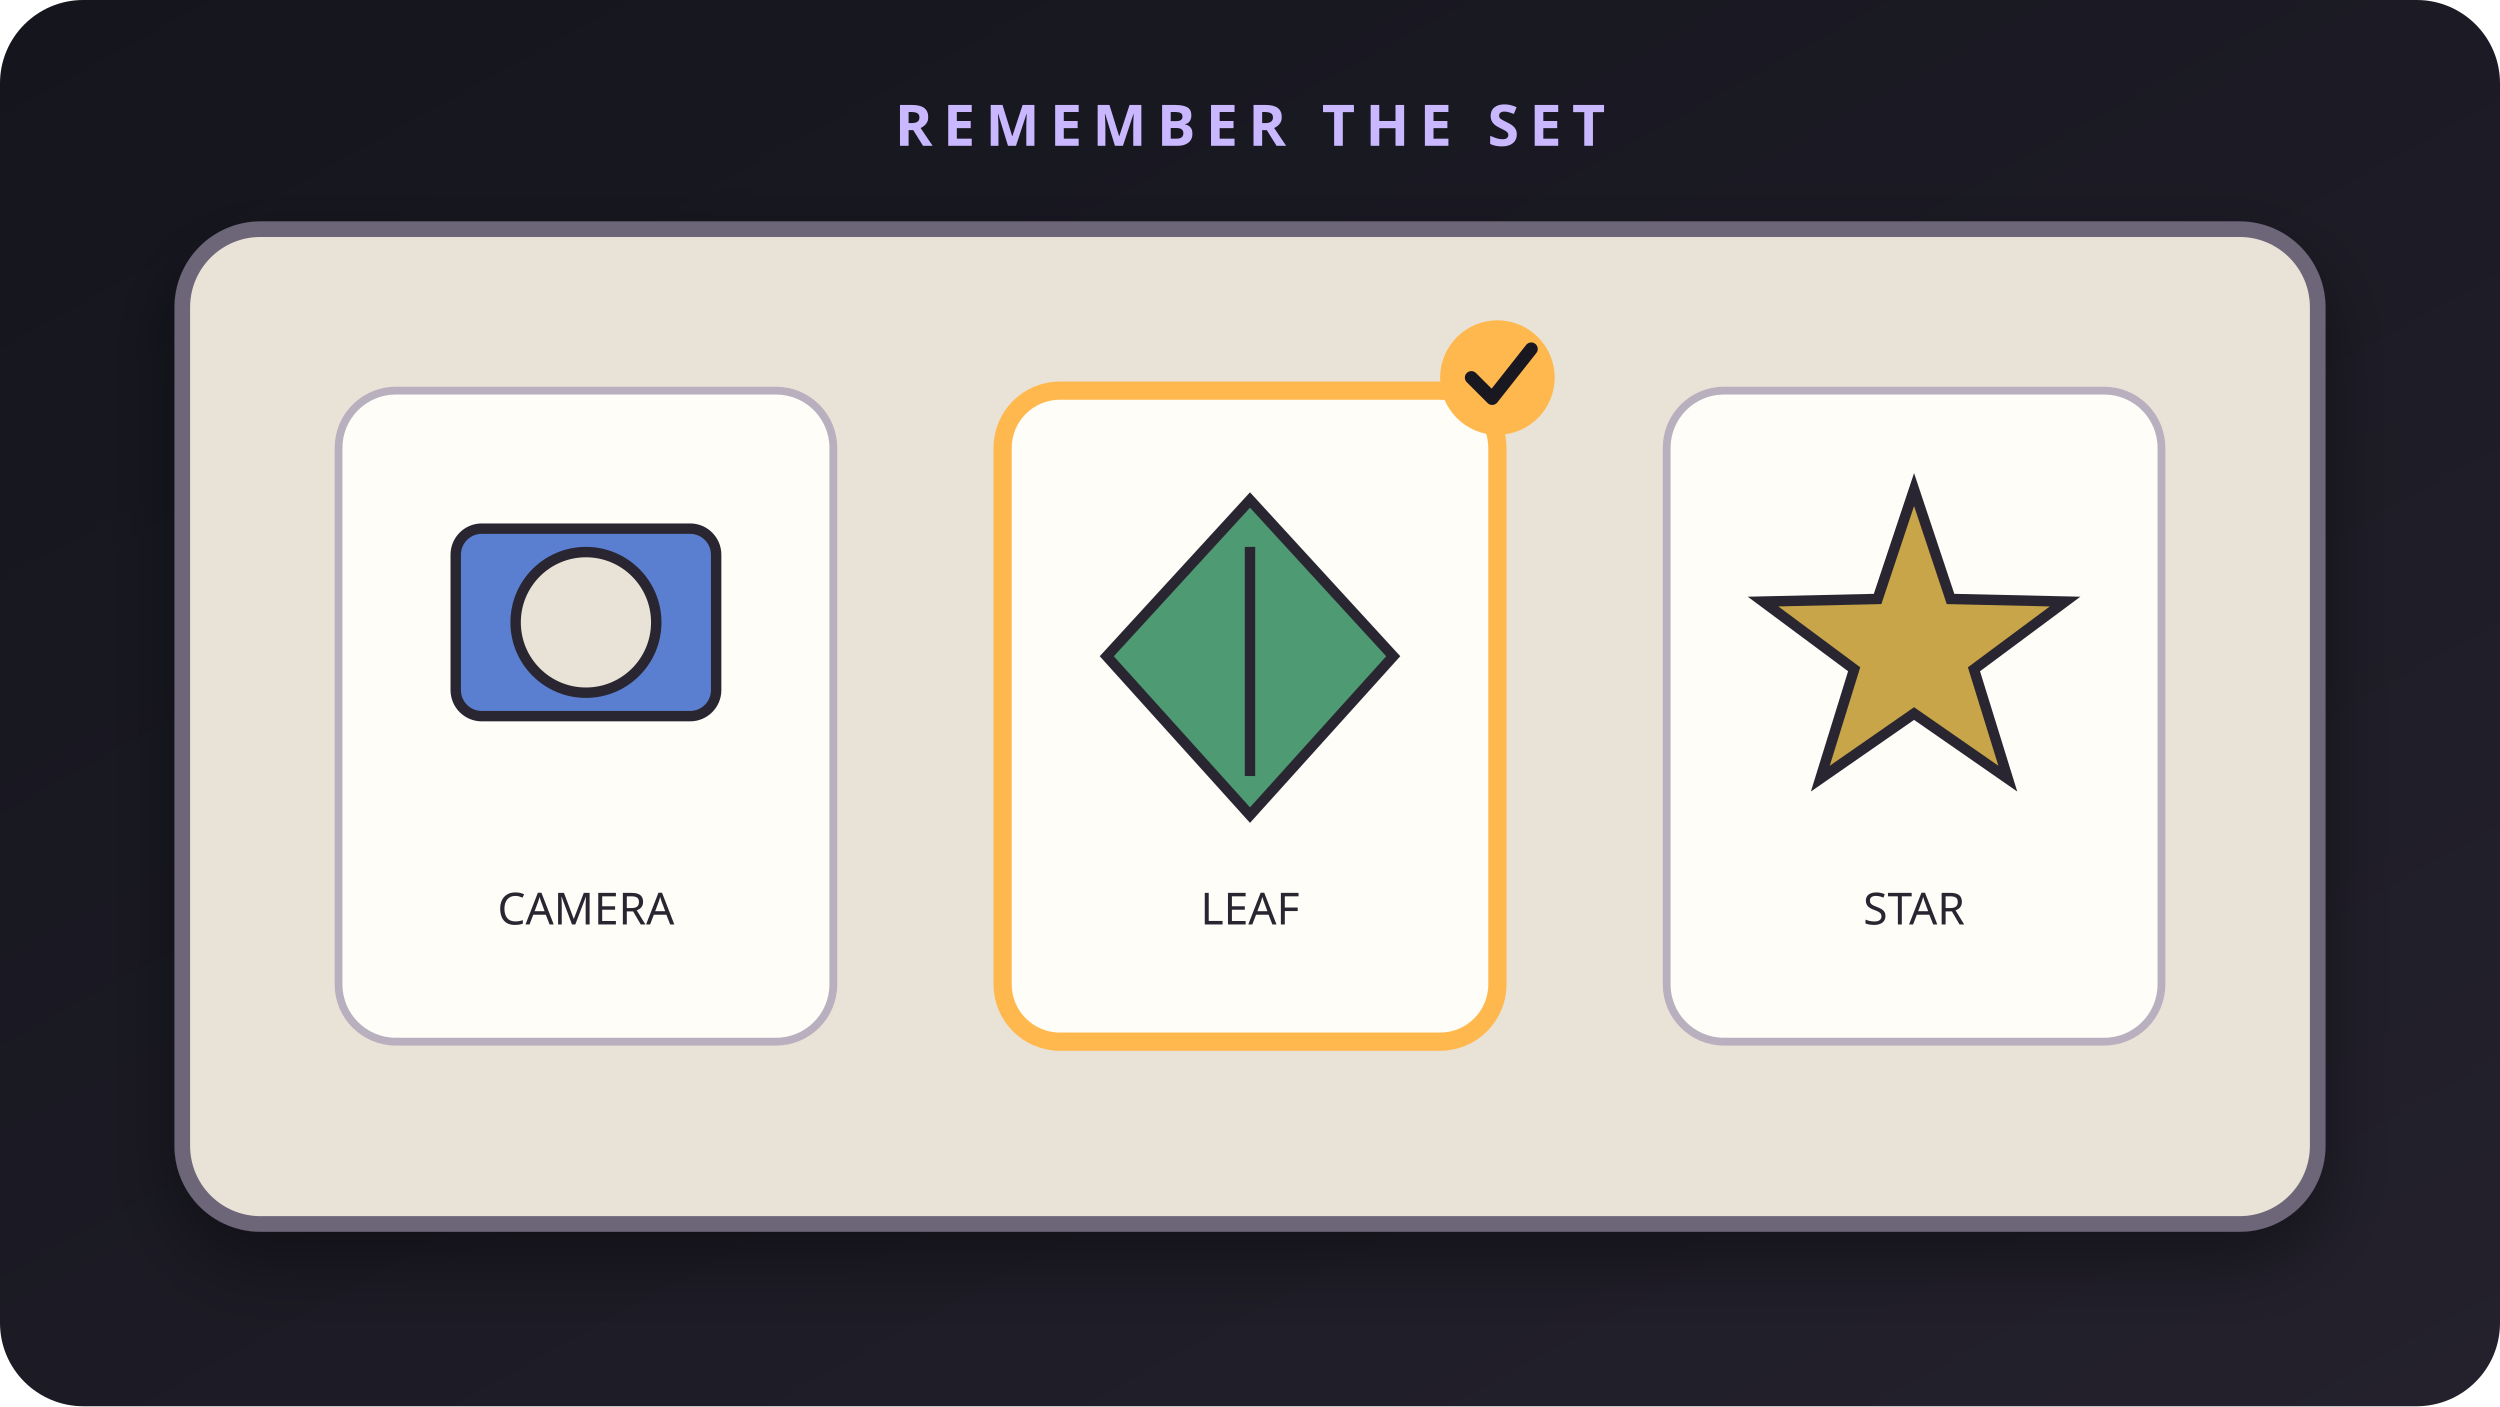
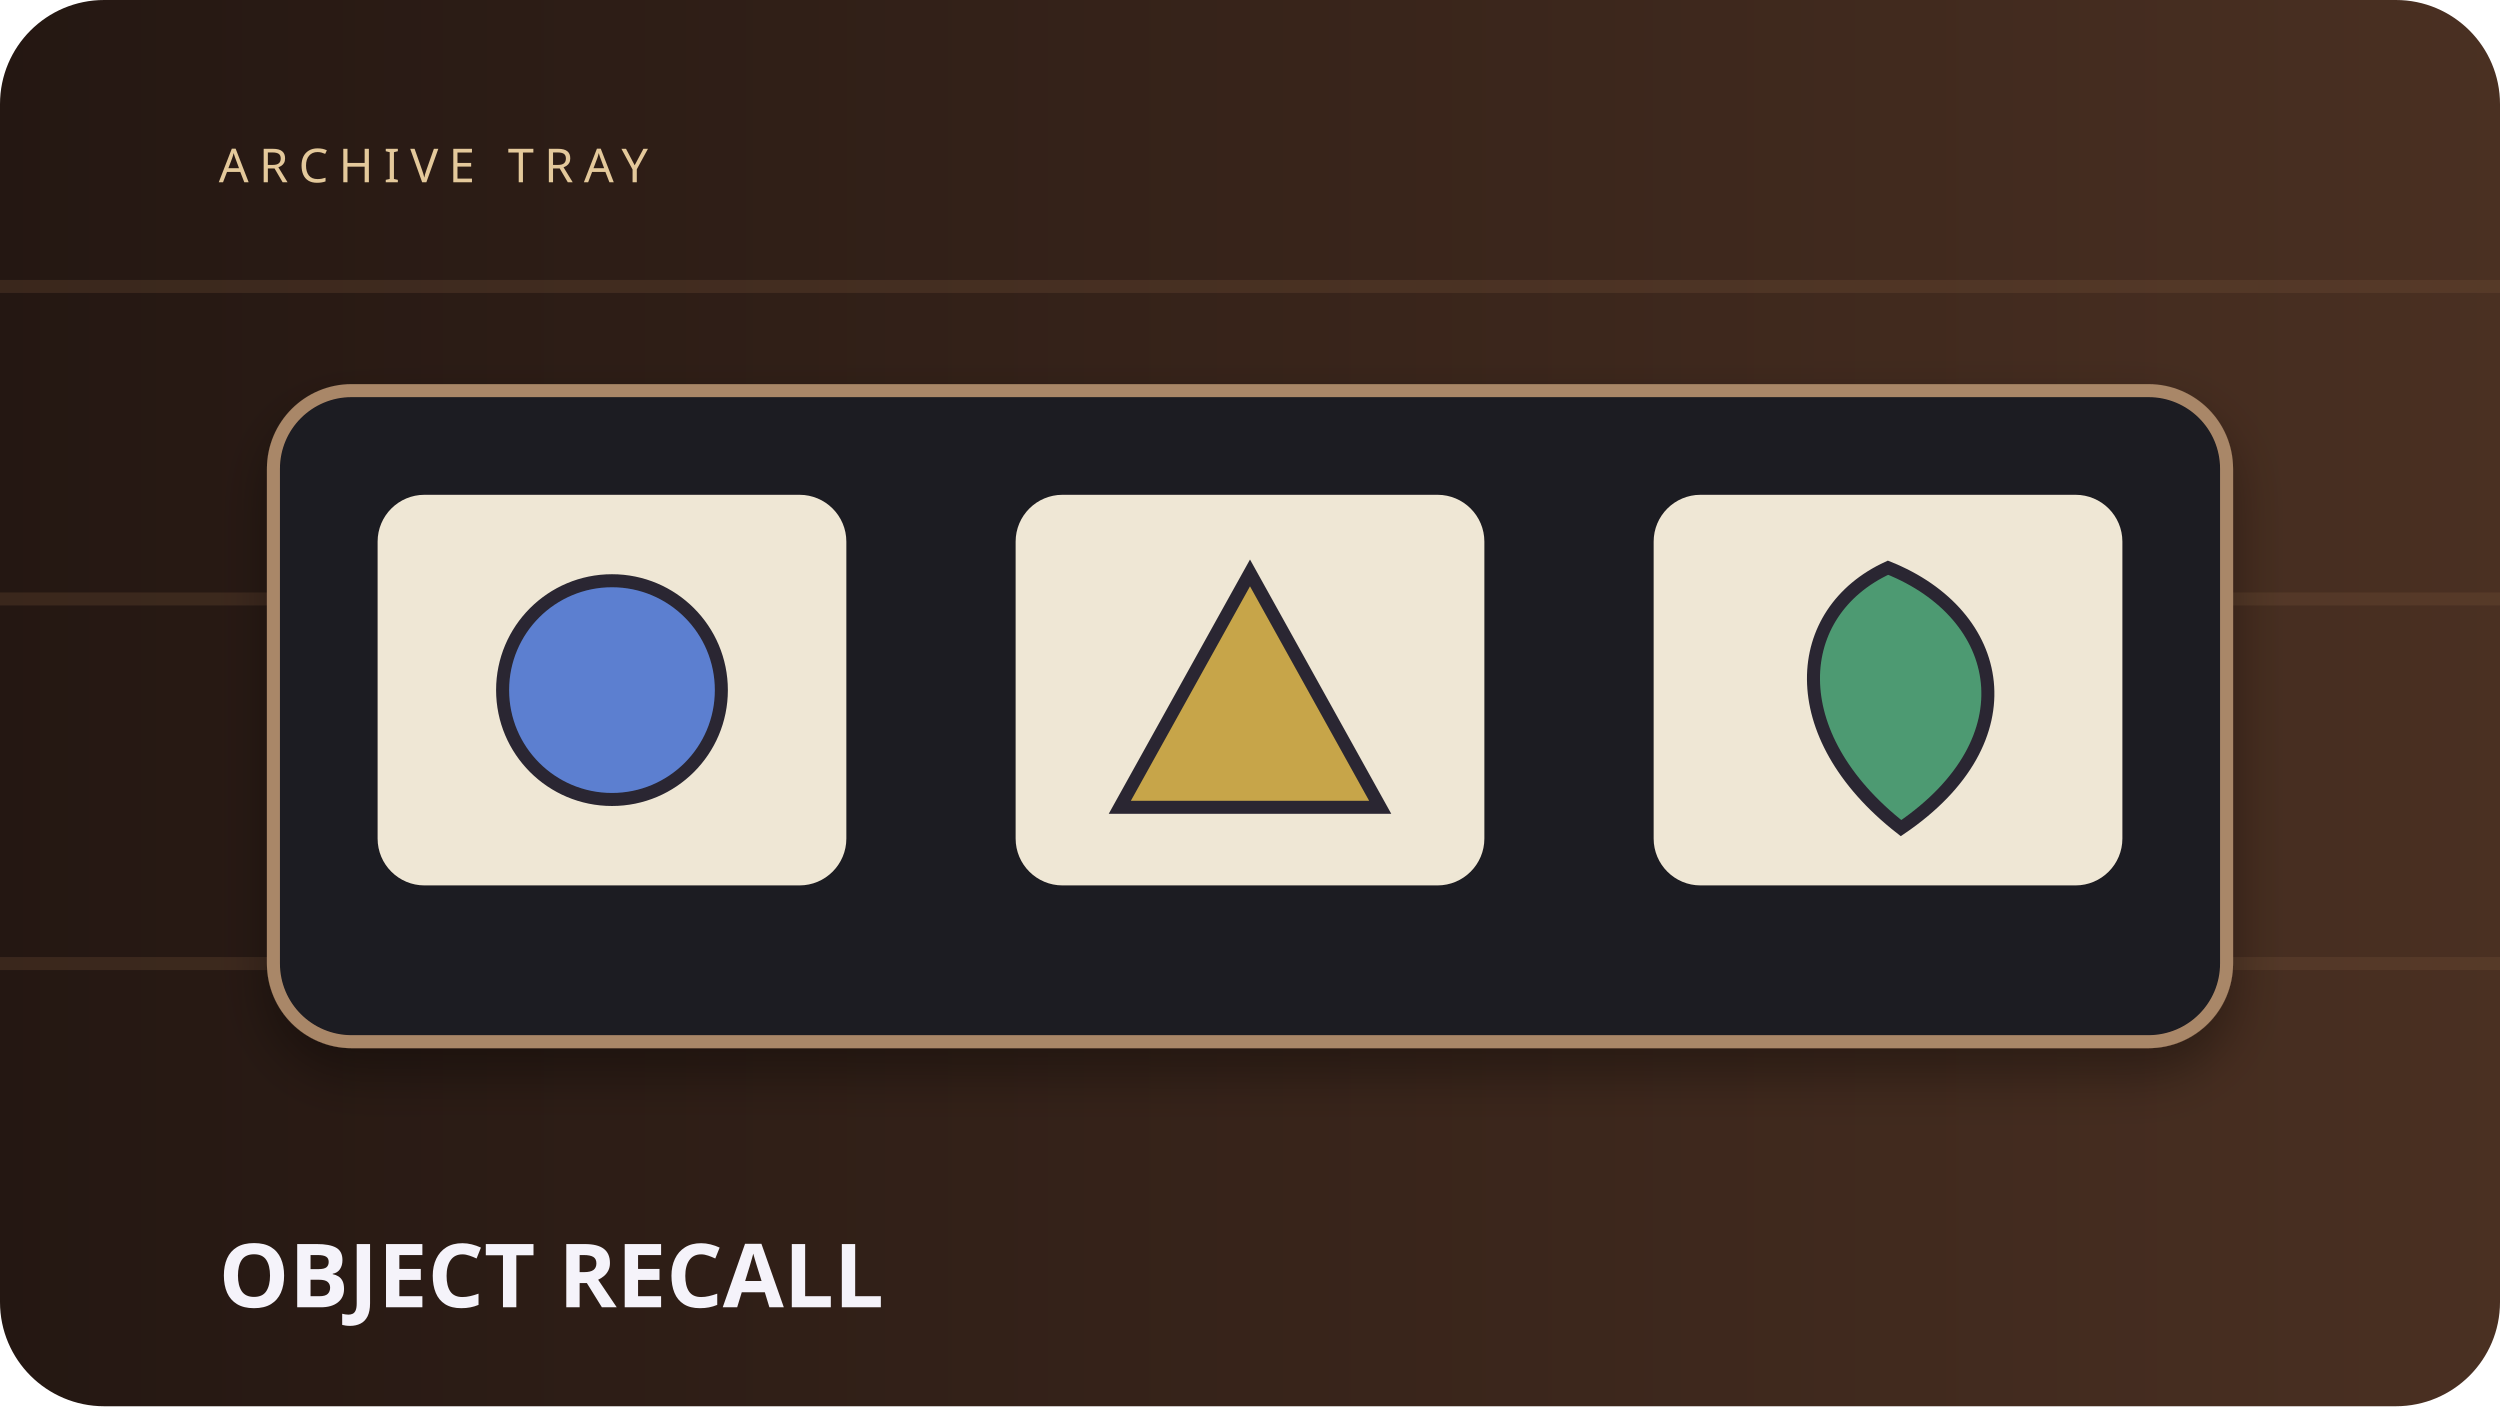
- <svg xmlns="http://www.w3.org/2000/svg" width="960" height="540" viewBox="0 0 960 540">
+ <svg xmlns="http://www.w3.org/2000/svg" viewBox="0 0 960 540">
  <defs>
-     <linearGradient id="bg" x1="0" y1="0" x2="1" y2="1">
-       <stop stop-color="#14151d" />
-       <stop offset="1" stop-color="#24212d" />
+     <filter id="softShadow" x="-20%" y="-20%" width="140%" height="140%">
+       <feDropShadow dx="0" dy="10" stdDeviation="10" flood-color="#000" flood-opacity="0.35" />
+     </filter>
+     <filter id="glow">
+       <feGaussianBlur stdDeviation="4" result="b" />
+       <feMerge>
+         <feMergeNode in="b" />
+         <feMergeNode in="SourceGraphic" />
+       </feMerge>
+     </filter>
+     <linearGradient id="gold" x1="0" x2="1">
+       <stop offset="0" stop-color="#FFD27A" />
+       <stop offset="1" stop-color="#B98537" />
    </linearGradient>
-     <filter id="s">
-       <feDropShadow dx="0" dy="12" stdDeviation="14" flood-opacity=".4" />
-     </filter>
  </defs>
-   <rect width="960" height="540" rx="32" fill="url(#bg)" />
-   <text x="480" y="56" fill="#c9b8ff" font-family="sans-serif" font-size="22" font-weight="700" text-anchor="middle" letter-spacing="4">REMEMBER THE SET</text>
-   <rect x="70" y="88" width="820" height="382" rx="30" fill="#e9e3d7" stroke="#6d6578" stroke-width="6" filter="url(#s)" />
-   <g font-family="sans-serif" font-size="17" fill="#292631" text-anchor="middle">
-     <g transform="translate(130 150)">
-       <rect width="190" height="250" rx="22" fill="#fffdf8" stroke="#b8afbf" stroke-width="3" />
-       <rect x="45" y="53" width="100" height="72" rx="10" fill="#5b7fd0" stroke="#292631" stroke-width="4" />
-       <circle cx="95" cy="89" r="27" fill="#e9e3d7" stroke="#292631" stroke-width="4" />
-       <text x="95" y="205">CAMERA</text>
-     </g>
-     <g transform="translate(385 150)">
-       <rect width="190" height="250" rx="22" fill="#fffdf8" stroke="#ffb84d" stroke-width="7" />
-       <path d="M95 42l55 60-55 61-55-61z" fill="#4e9a72" stroke="#292631" stroke-width="4" />
-       <path d="M95 60v88" stroke="#292631" stroke-width="4" />
-       <text x="95" y="205">LEAF</text>
-     </g>
-     <g transform="translate(640 150)">
-       <rect width="190" height="250" rx="22" fill="#fffdf8" stroke="#b8afbf" stroke-width="3" />
-       <path d="M95 38l14 42 44 1-35 26 13 42-36-25-36 25 13-42-35-26 44-1z" fill="#c7a548" stroke="#292631" stroke-width="4" />
-       <text x="95" y="205">STAR</text>
+   <linearGradient id="wood" x1="0" x2="1">
+     <stop offset="0" stop-color="#241712" />
+     <stop offset="1" stop-color="#4A3022" />
+   </linearGradient>
+   <rect width="960" height="540" rx="40" fill="url(#wood)" />
+   <path d="M0 110h960M0 230h960M0 370h960" stroke="#7A563C" opacity=".25" stroke-width="5" />
+   <g filter="url(#softShadow)">
+     <rect x="105" y="150" width="750" height="250" rx="30" fill="#1B1A20" stroke="#A98768" stroke-width="5" />
+     <rect x="145" y="190" width="180" height="150" rx="18" fill="#EFE7D5" />
+     <rect x="390" y="190" width="180" height="150" rx="18" fill="#EFE7D5" />
+     <rect x="635" y="190" width="180" height="150" rx="18" fill="#EFE7D5" />
+     <g stroke="#292631" stroke-width="5">
+       <circle cx="235" cy="265" r="42" fill="#5B7FD0" />
+       <path d="M480 220l50 90h-100z" fill="#C7A548" />
+       <path d="M725 218c45 18 55 66 5 100c-46-36-42-83-5-100z" fill="#4E9A72" />
    </g>
  </g>
-   <circle cx="575" cy="145" r="22" fill="#ffb84d" />
-   <path d="M565 145l8 8 15-19" fill="none" stroke="#191720" stroke-width="5" stroke-linecap="round" stroke-linejoin="round" />
+   <text x="84" y="502" fill="#F5F3FA" font-size="34" font-family="sans-serif" font-weight="700">OBJECT RECALL</text>
+   <text x="84" y="70" fill="#E4C99B" font-size="18" font-family="sans-serif" letter-spacing="4">ARCHIVE TRAY</text>
</svg>
